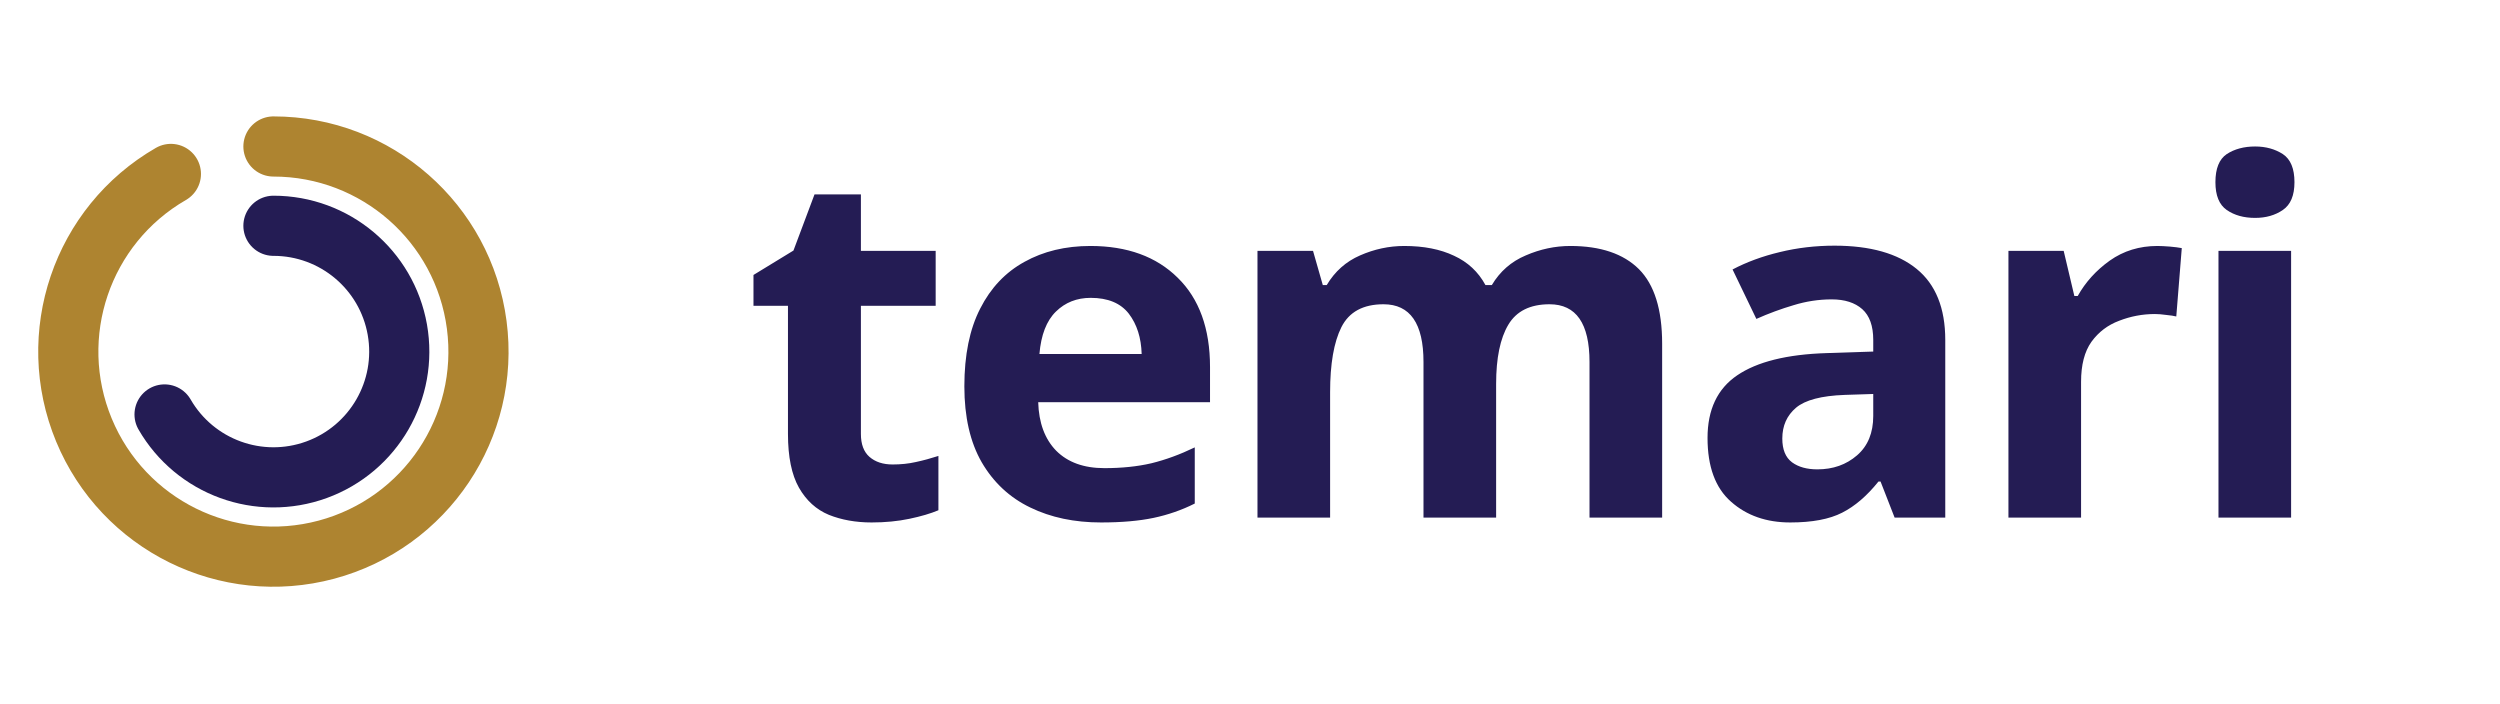
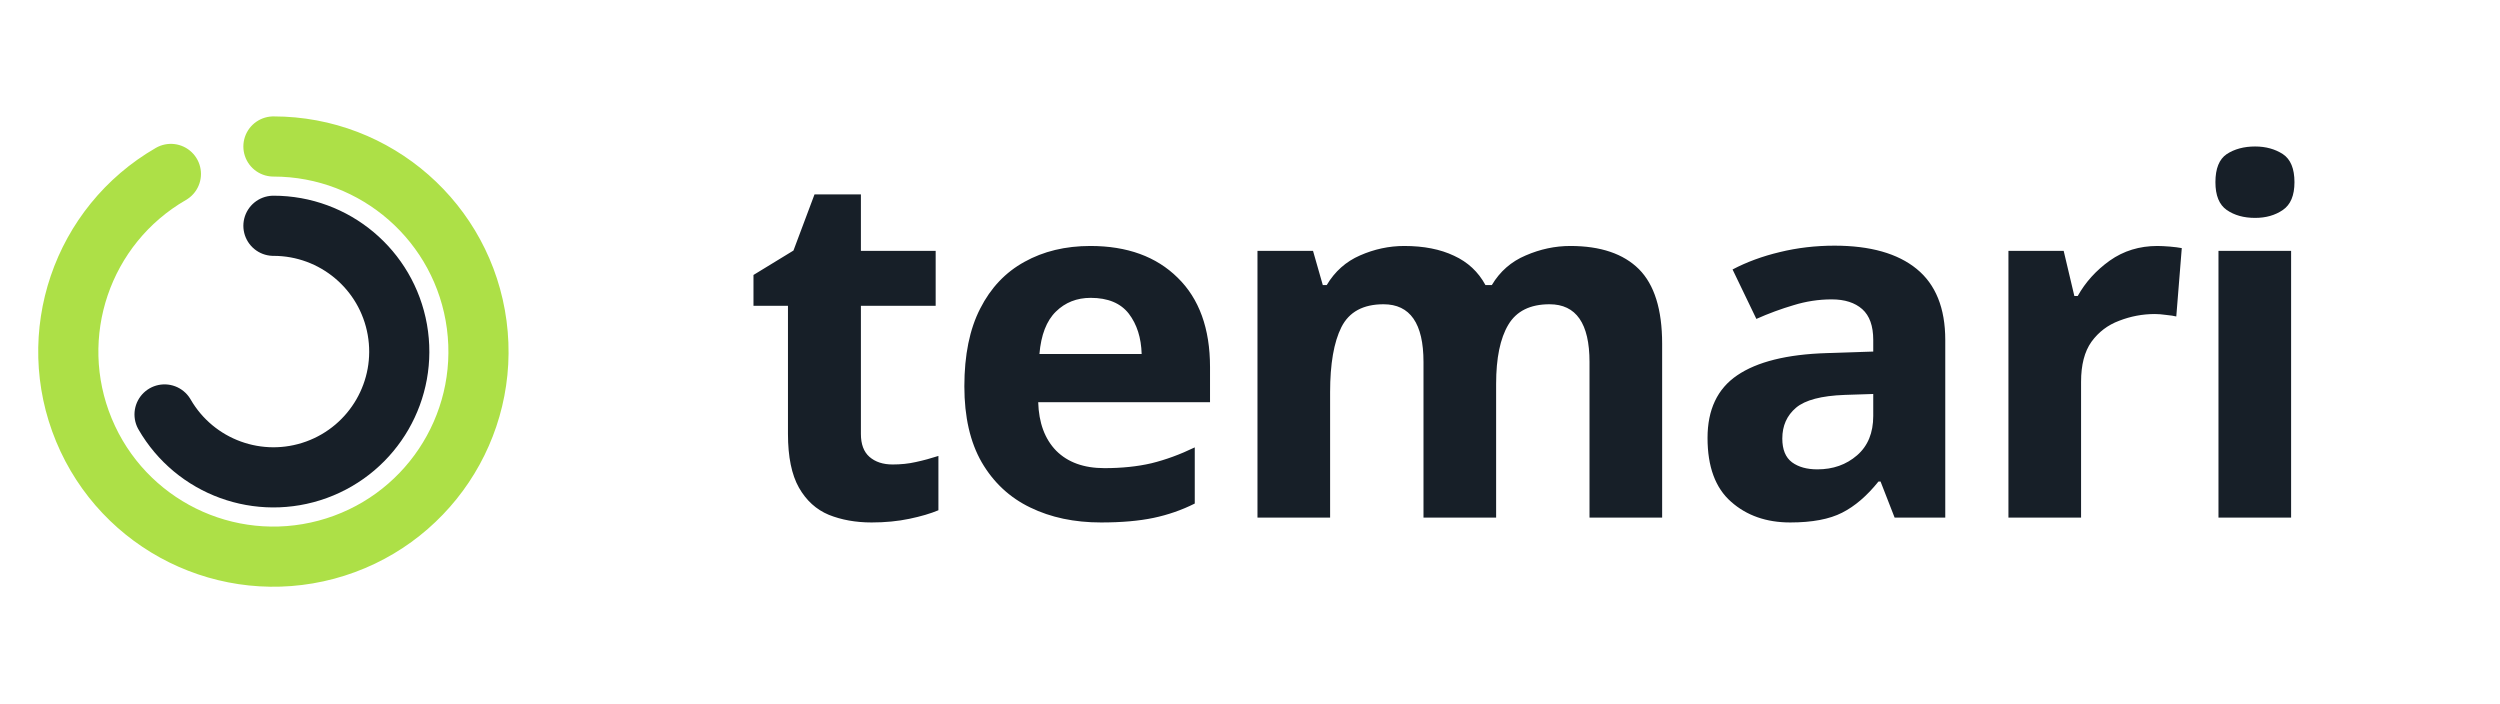
<svg xmlns="http://www.w3.org/2000/svg" viewBox="0 0 128 36" width="128" height="36" role="img" aria-label="temari">
  <style>
-     .mark-base { stroke: var(--mark-base, #241c54); }
-     .mark-lead { stroke: var(--mark-lead, #ae8430); }
-     .wordmark  { fill: var(--mark-word, #241c54); }
+     .mark-base { stroke: var(--mark-base, #171f28); }
+     .mark-lead { stroke: var(--mark-lead, #ade047); }
+     .wordmark  { fill: var(--mark-word, #171f28); }
  </style>
  <g transform="translate(0 4) scale(0.28)" fill="none" stroke-width="11" stroke-linecap="round">
    <path class="mark-lead" d="M50 12.5 A37.5 37.5 0 1 1 31.25 17.52" />
    <path class="mark-base" d="M50 27 A23 23 0 1 1 30.09 61.5" />
  </g>
  <text class="wordmark" x="38" y="26.5" font-family="'Plus Jakarta Sans', ui-sans-serif, system-ui, sans-serif" font-size="25" font-weight="800" letter-spacing="-0.6">temari</text>
</svg>
